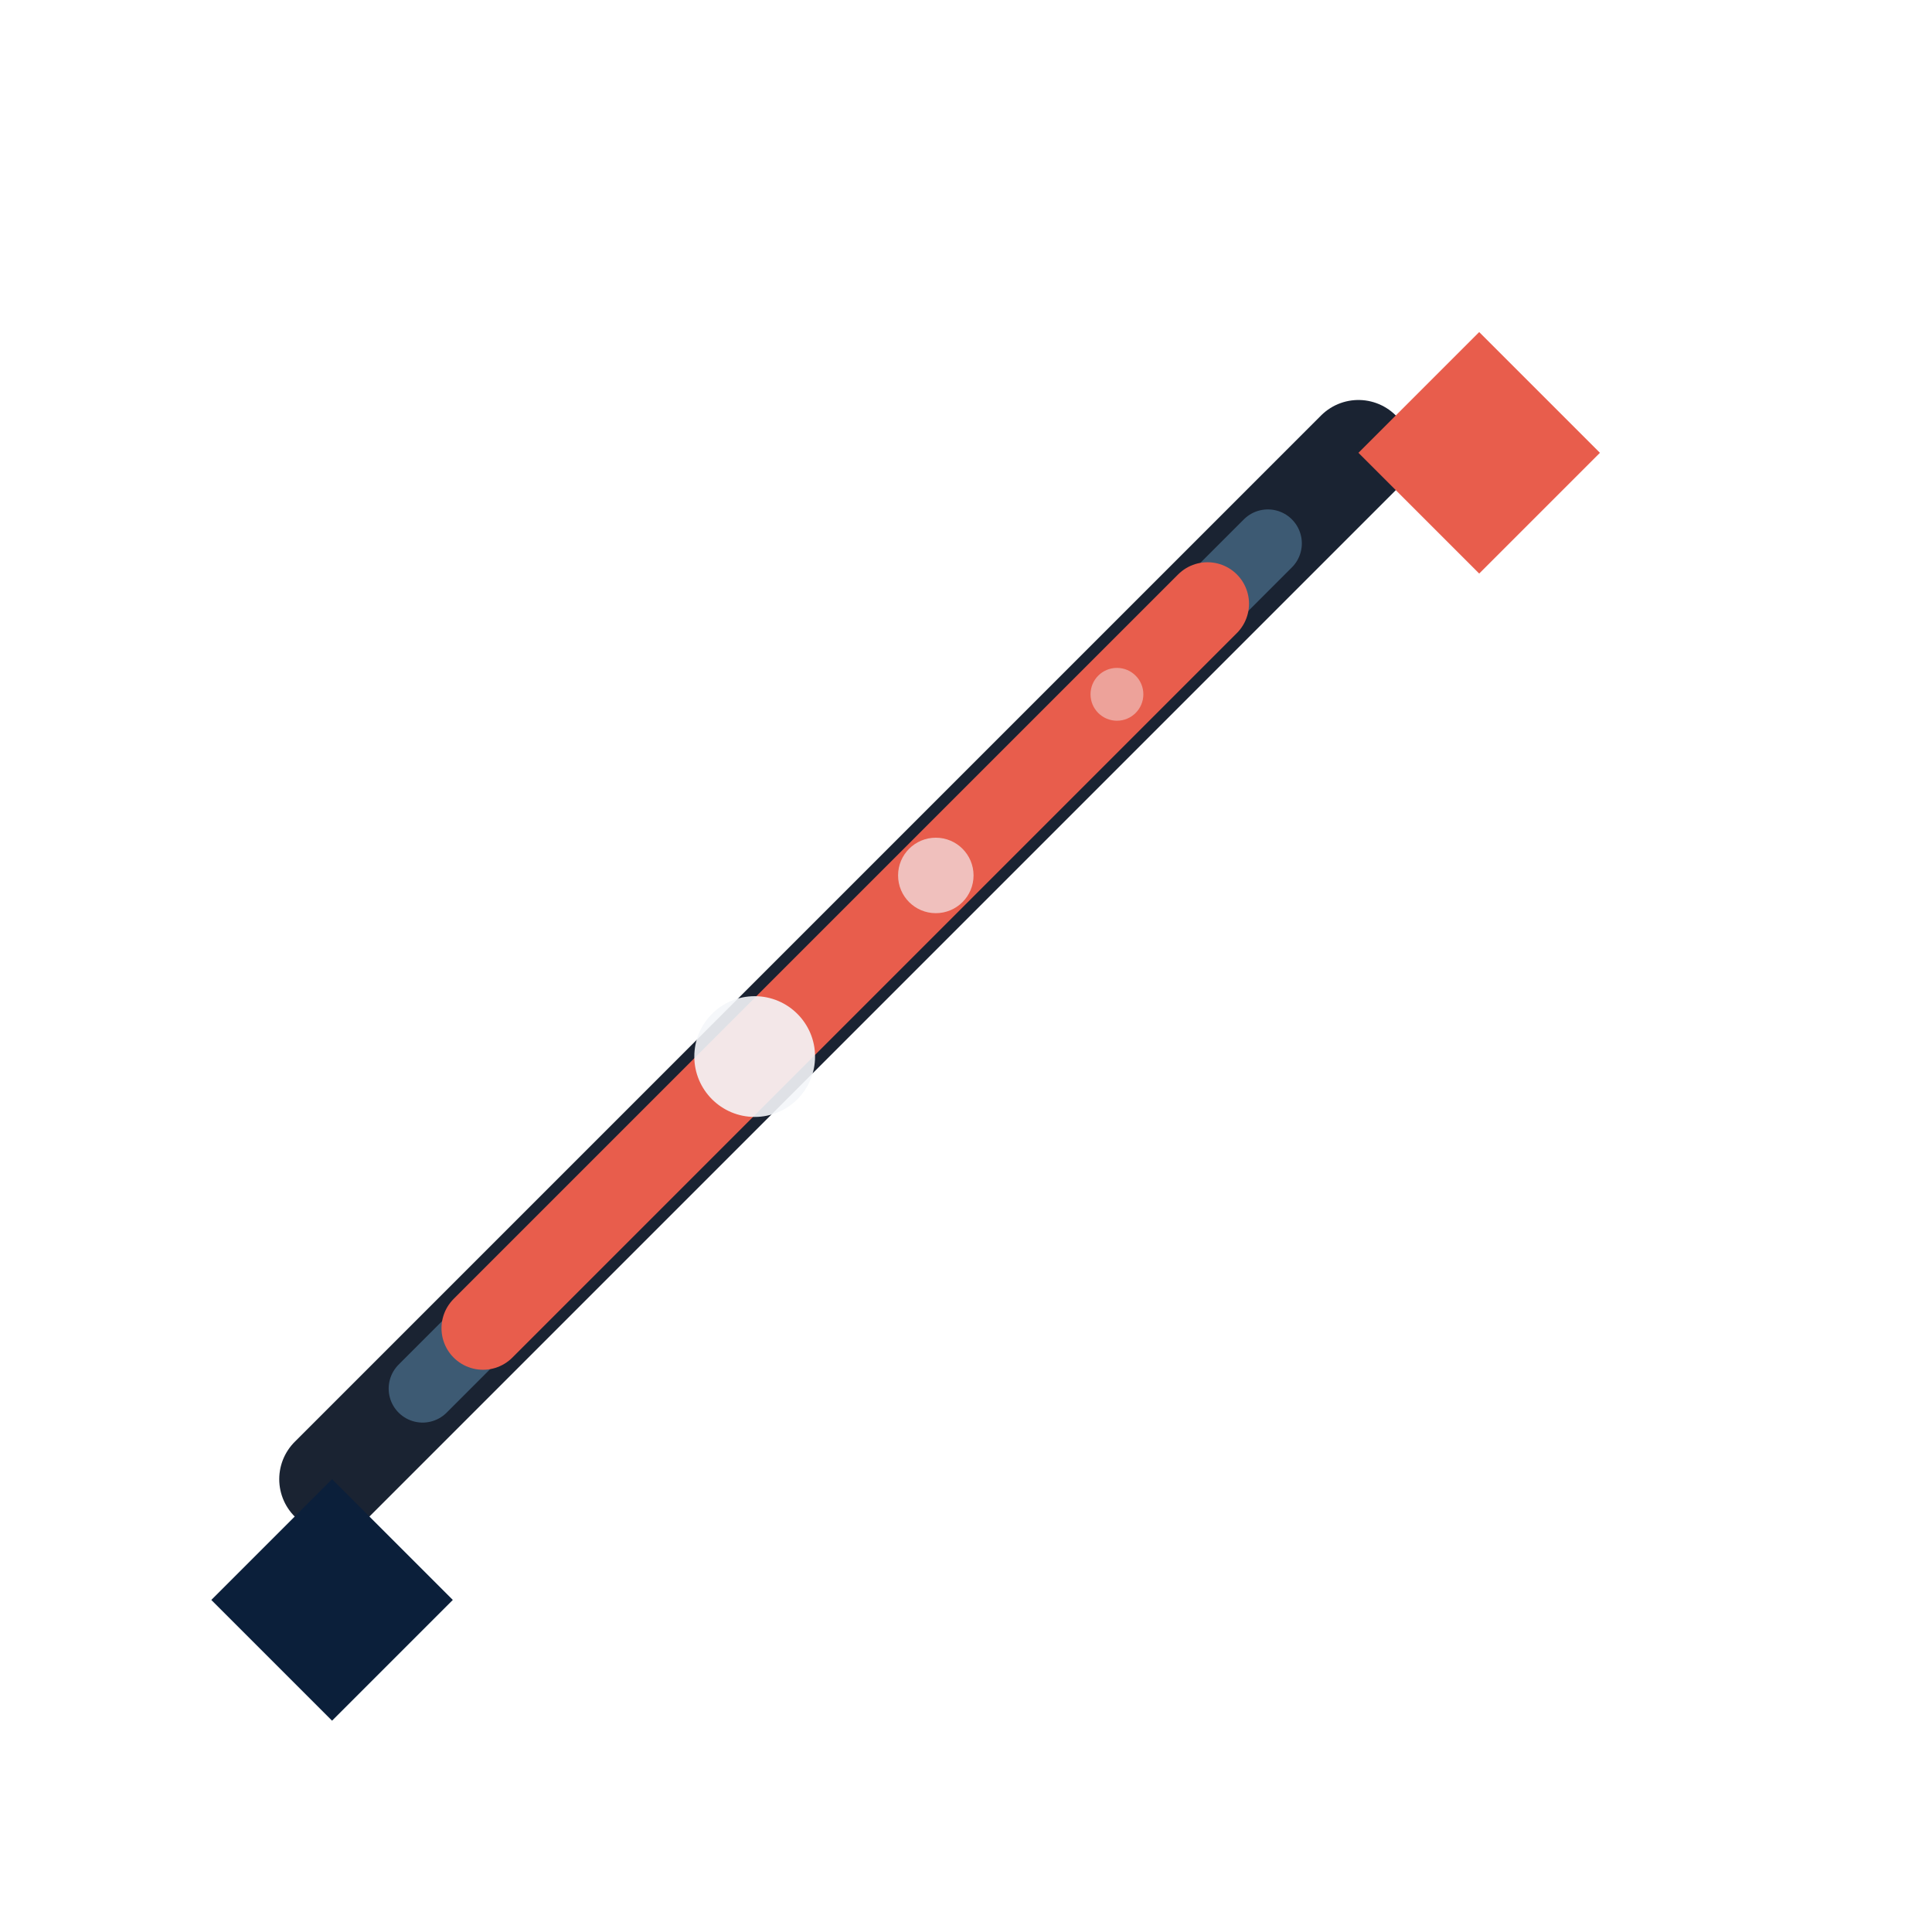
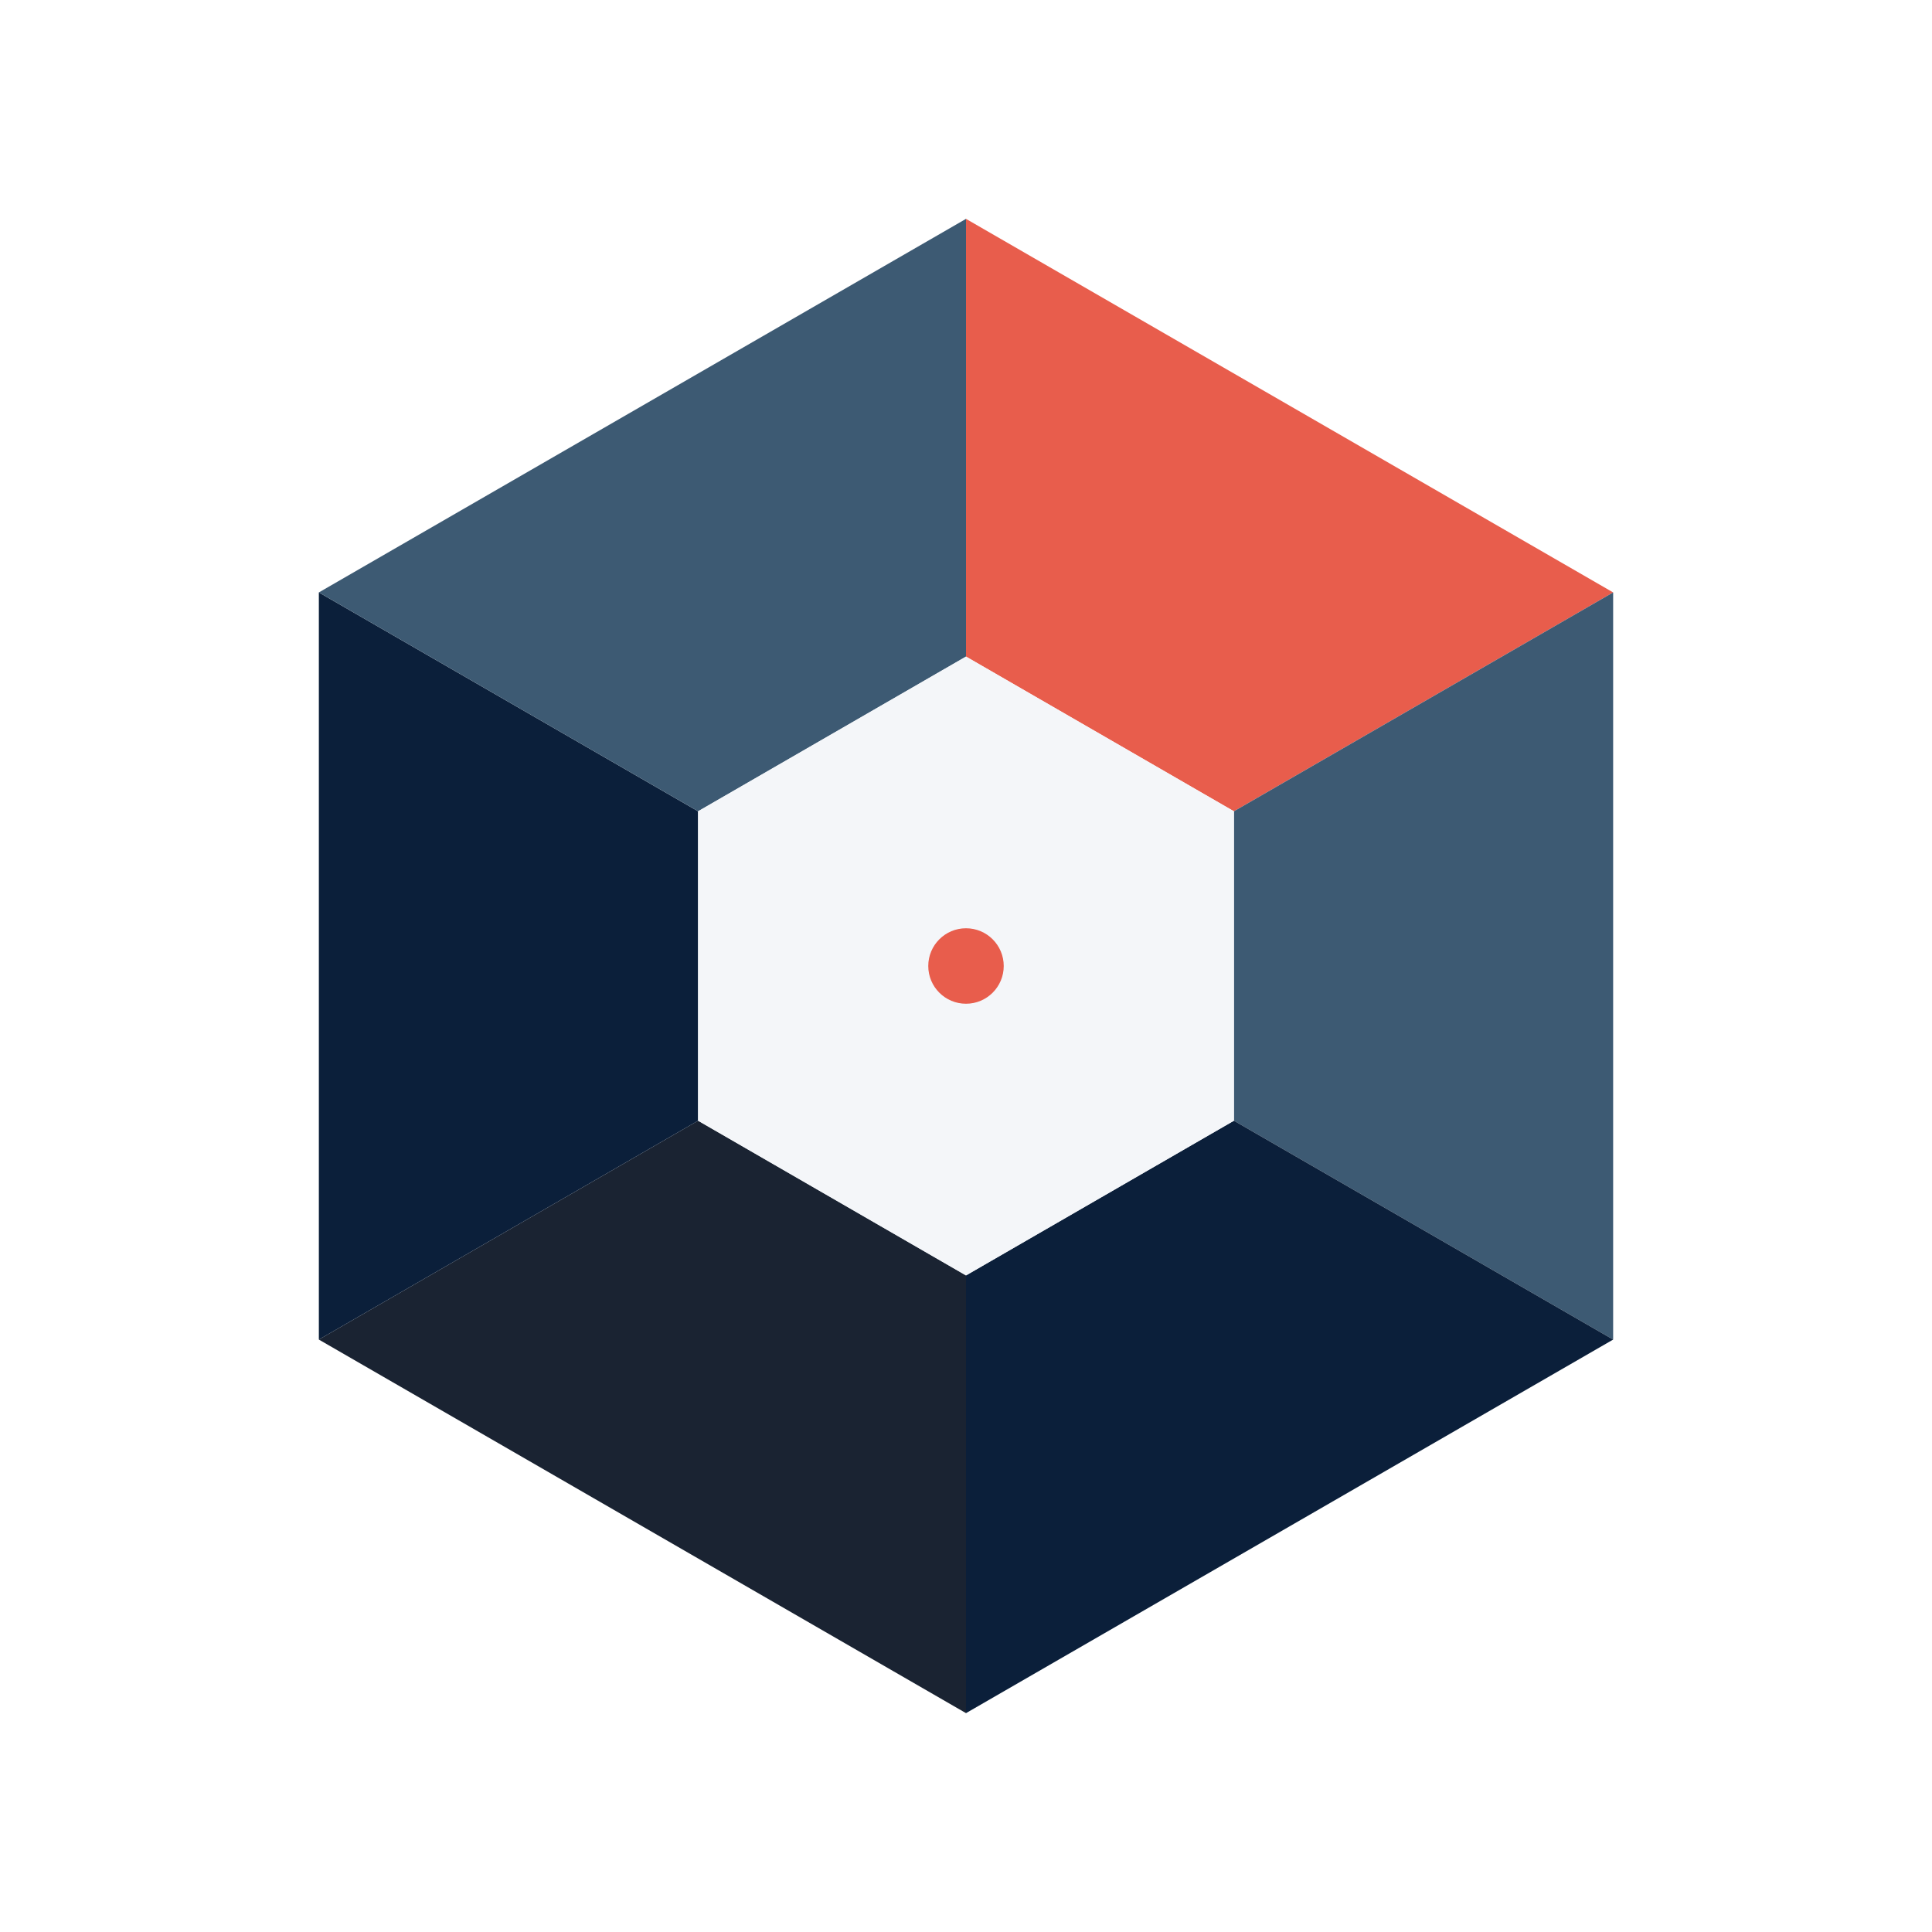
- <svg xmlns="http://www.w3.org/2000/svg" viewBox="0 0 512 512" fill="none" role="img" aria-label="Concept 5 The Vector">
-   <path d="M88 392L360 120" stroke="#1A2332" stroke-width="28" stroke-linecap="round" />
-   <path d="M112 368L336 144" stroke="#3D5A73" stroke-width="18" stroke-linecap="round" />
-   <path d="M128 352L320 160" stroke="#E85D4C" stroke-width="22" stroke-linecap="round" />
-   <path d="M360 120L392 88L424 120L392 152Z" fill="#E85D4C" />
-   <path d="M88 392L56 424L88 456L120 424Z" fill="#0B1F3A" />
-   <circle cx="200" cy="280" r="16" fill="#F4F6F9" opacity="0.9" />
-   <circle cx="248" cy="232" r="10" fill="#F4F6F9" opacity="0.65" />
-   <circle cx="296" cy="184" r="7" fill="#F4F6F9" opacity="0.45" />
+ <svg xmlns="http://www.w3.org/2000/svg" viewBox="0 0 512 512" fill="none" role="img" aria-label="Vector Core Hex">
+   <path d="M256 174 L327 215 L427.5 157 L256 58 Z" fill="#E85D4C" />
+   <path d="M327 215 L327 297 L427.5 355 L427.5 157 Z" fill="#3D5A73" />
+   <path d="M327 297 L256 338 L256 454 L427.5 355 Z" fill="#0B1F3A" />
+   <path d="M256 338 L185 297 L84.5 355 L256 454 Z" fill="#1A2332" />
+   <path d="M185 297 L185 215 L84.5 157 L84.5 355 Z" fill="#0B1F3A" />
+   <path d="M185 215 L256 174 L256 58 L84.5 157 Z" fill="#3D5A73" />
+   <path d="M256 174 L327 215 L327 297 L256 338 L185 297 L185 215 Z" fill="#F4F6F9" />
+   <circle cx="256" cy="256" r="10" fill="#E85D4C" />
</svg>
